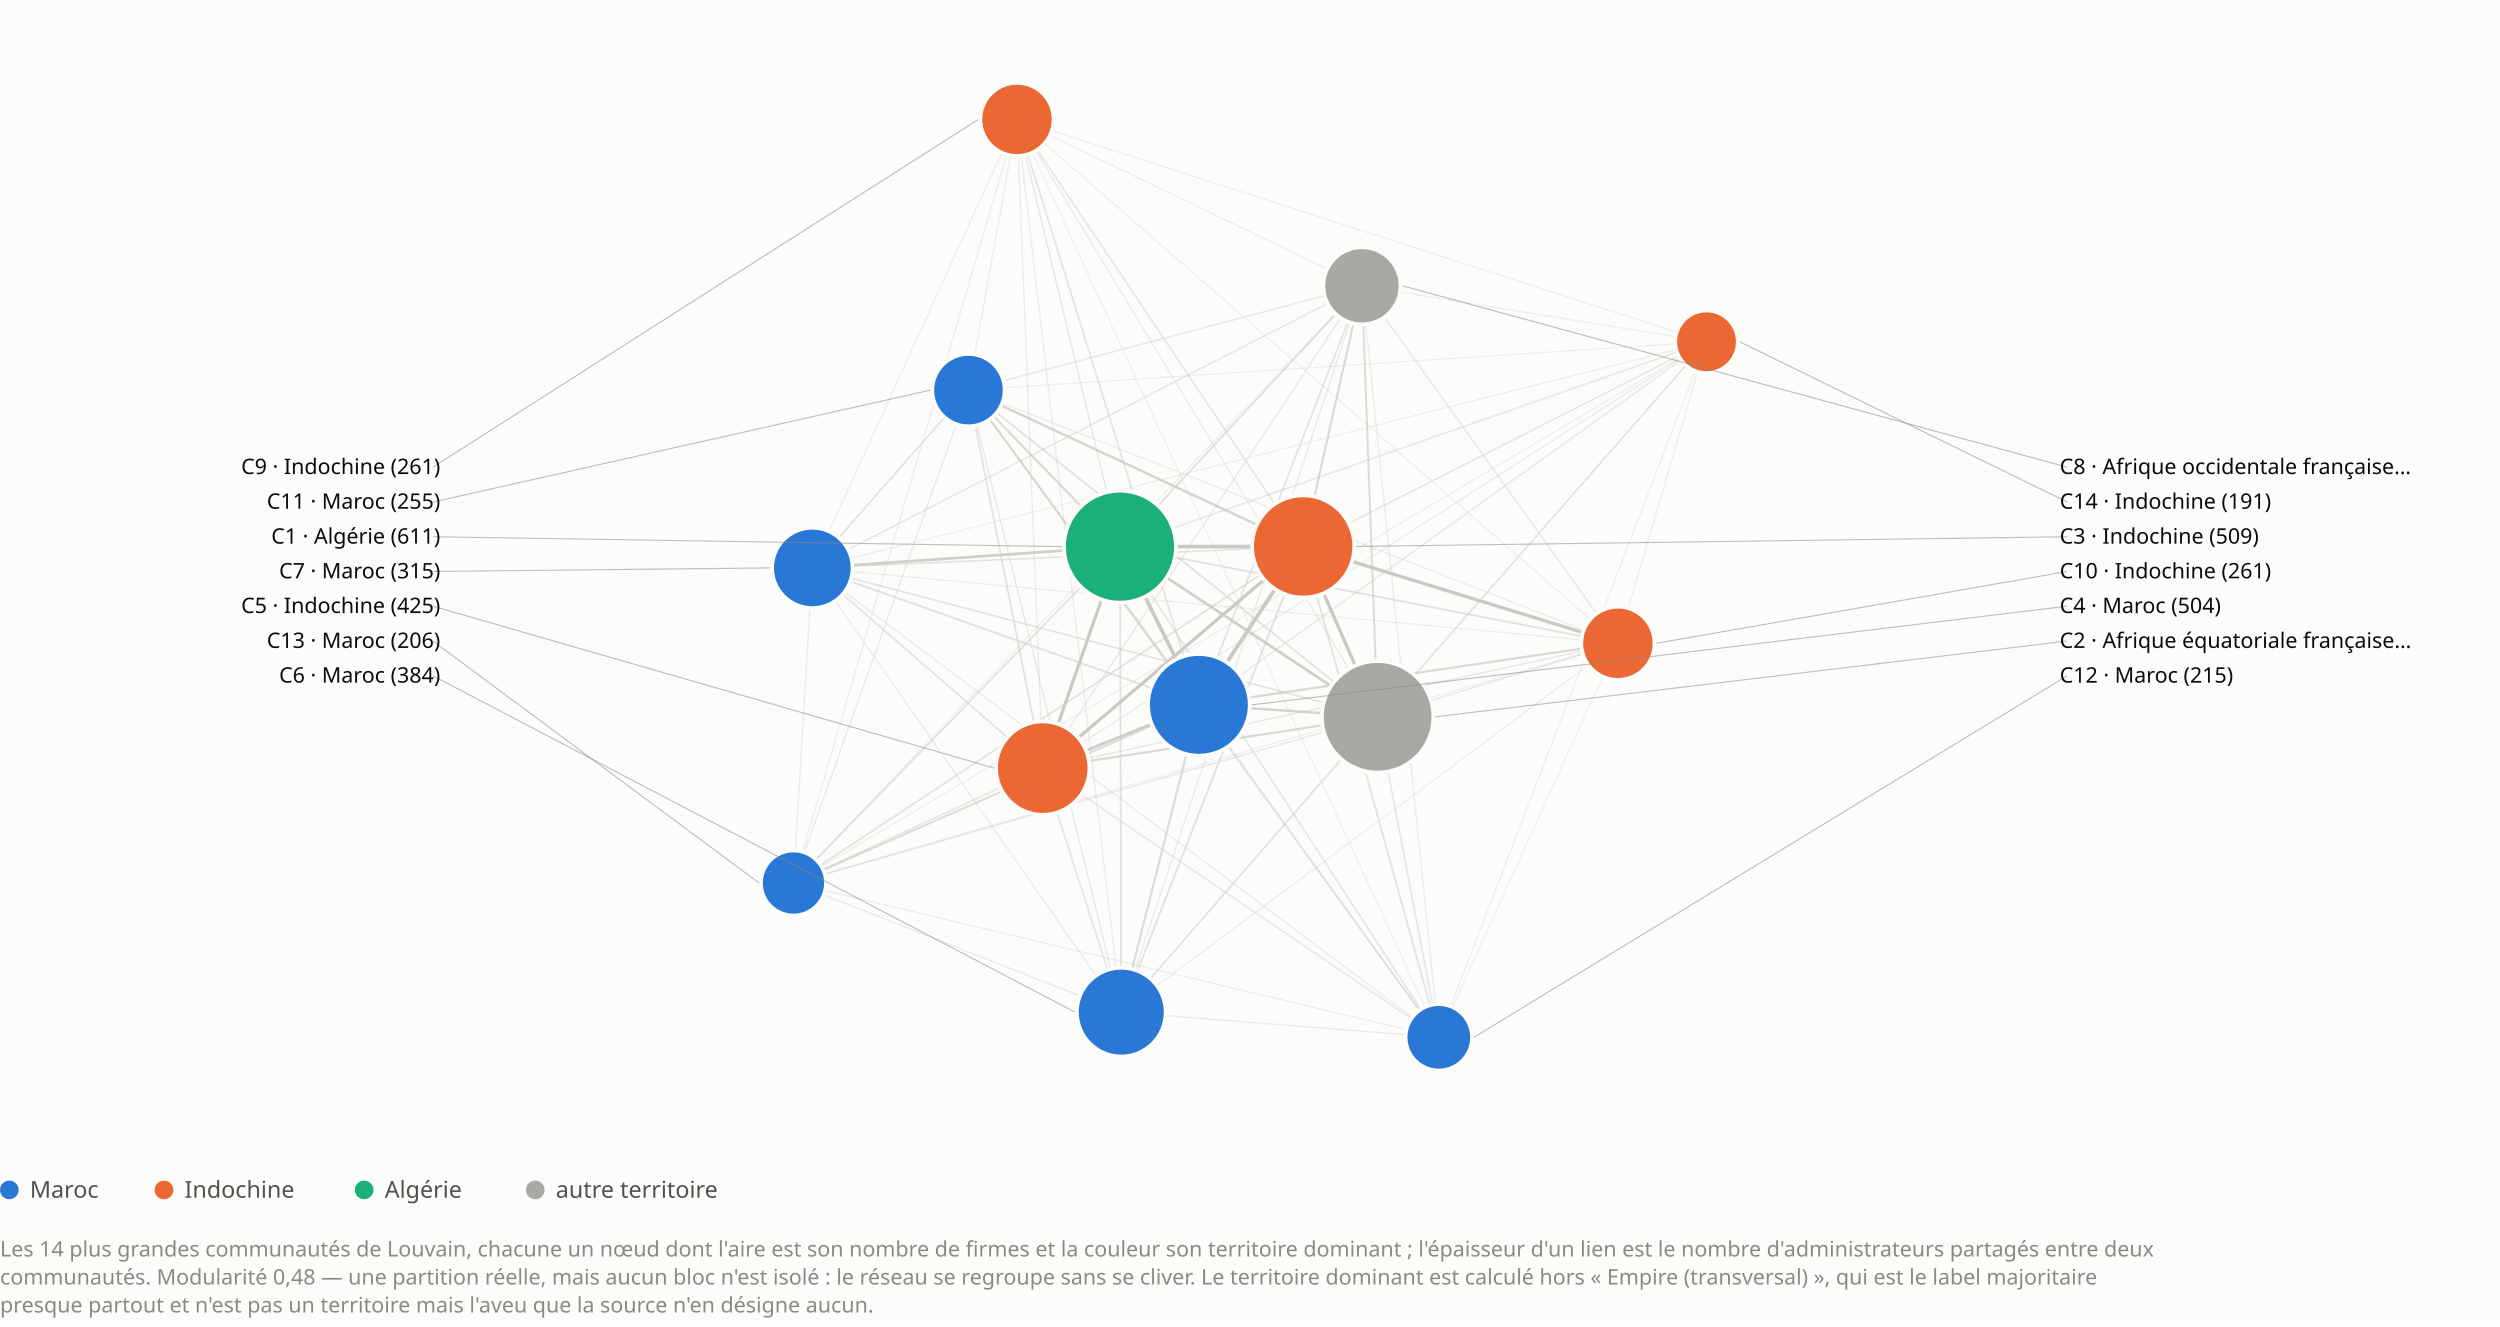
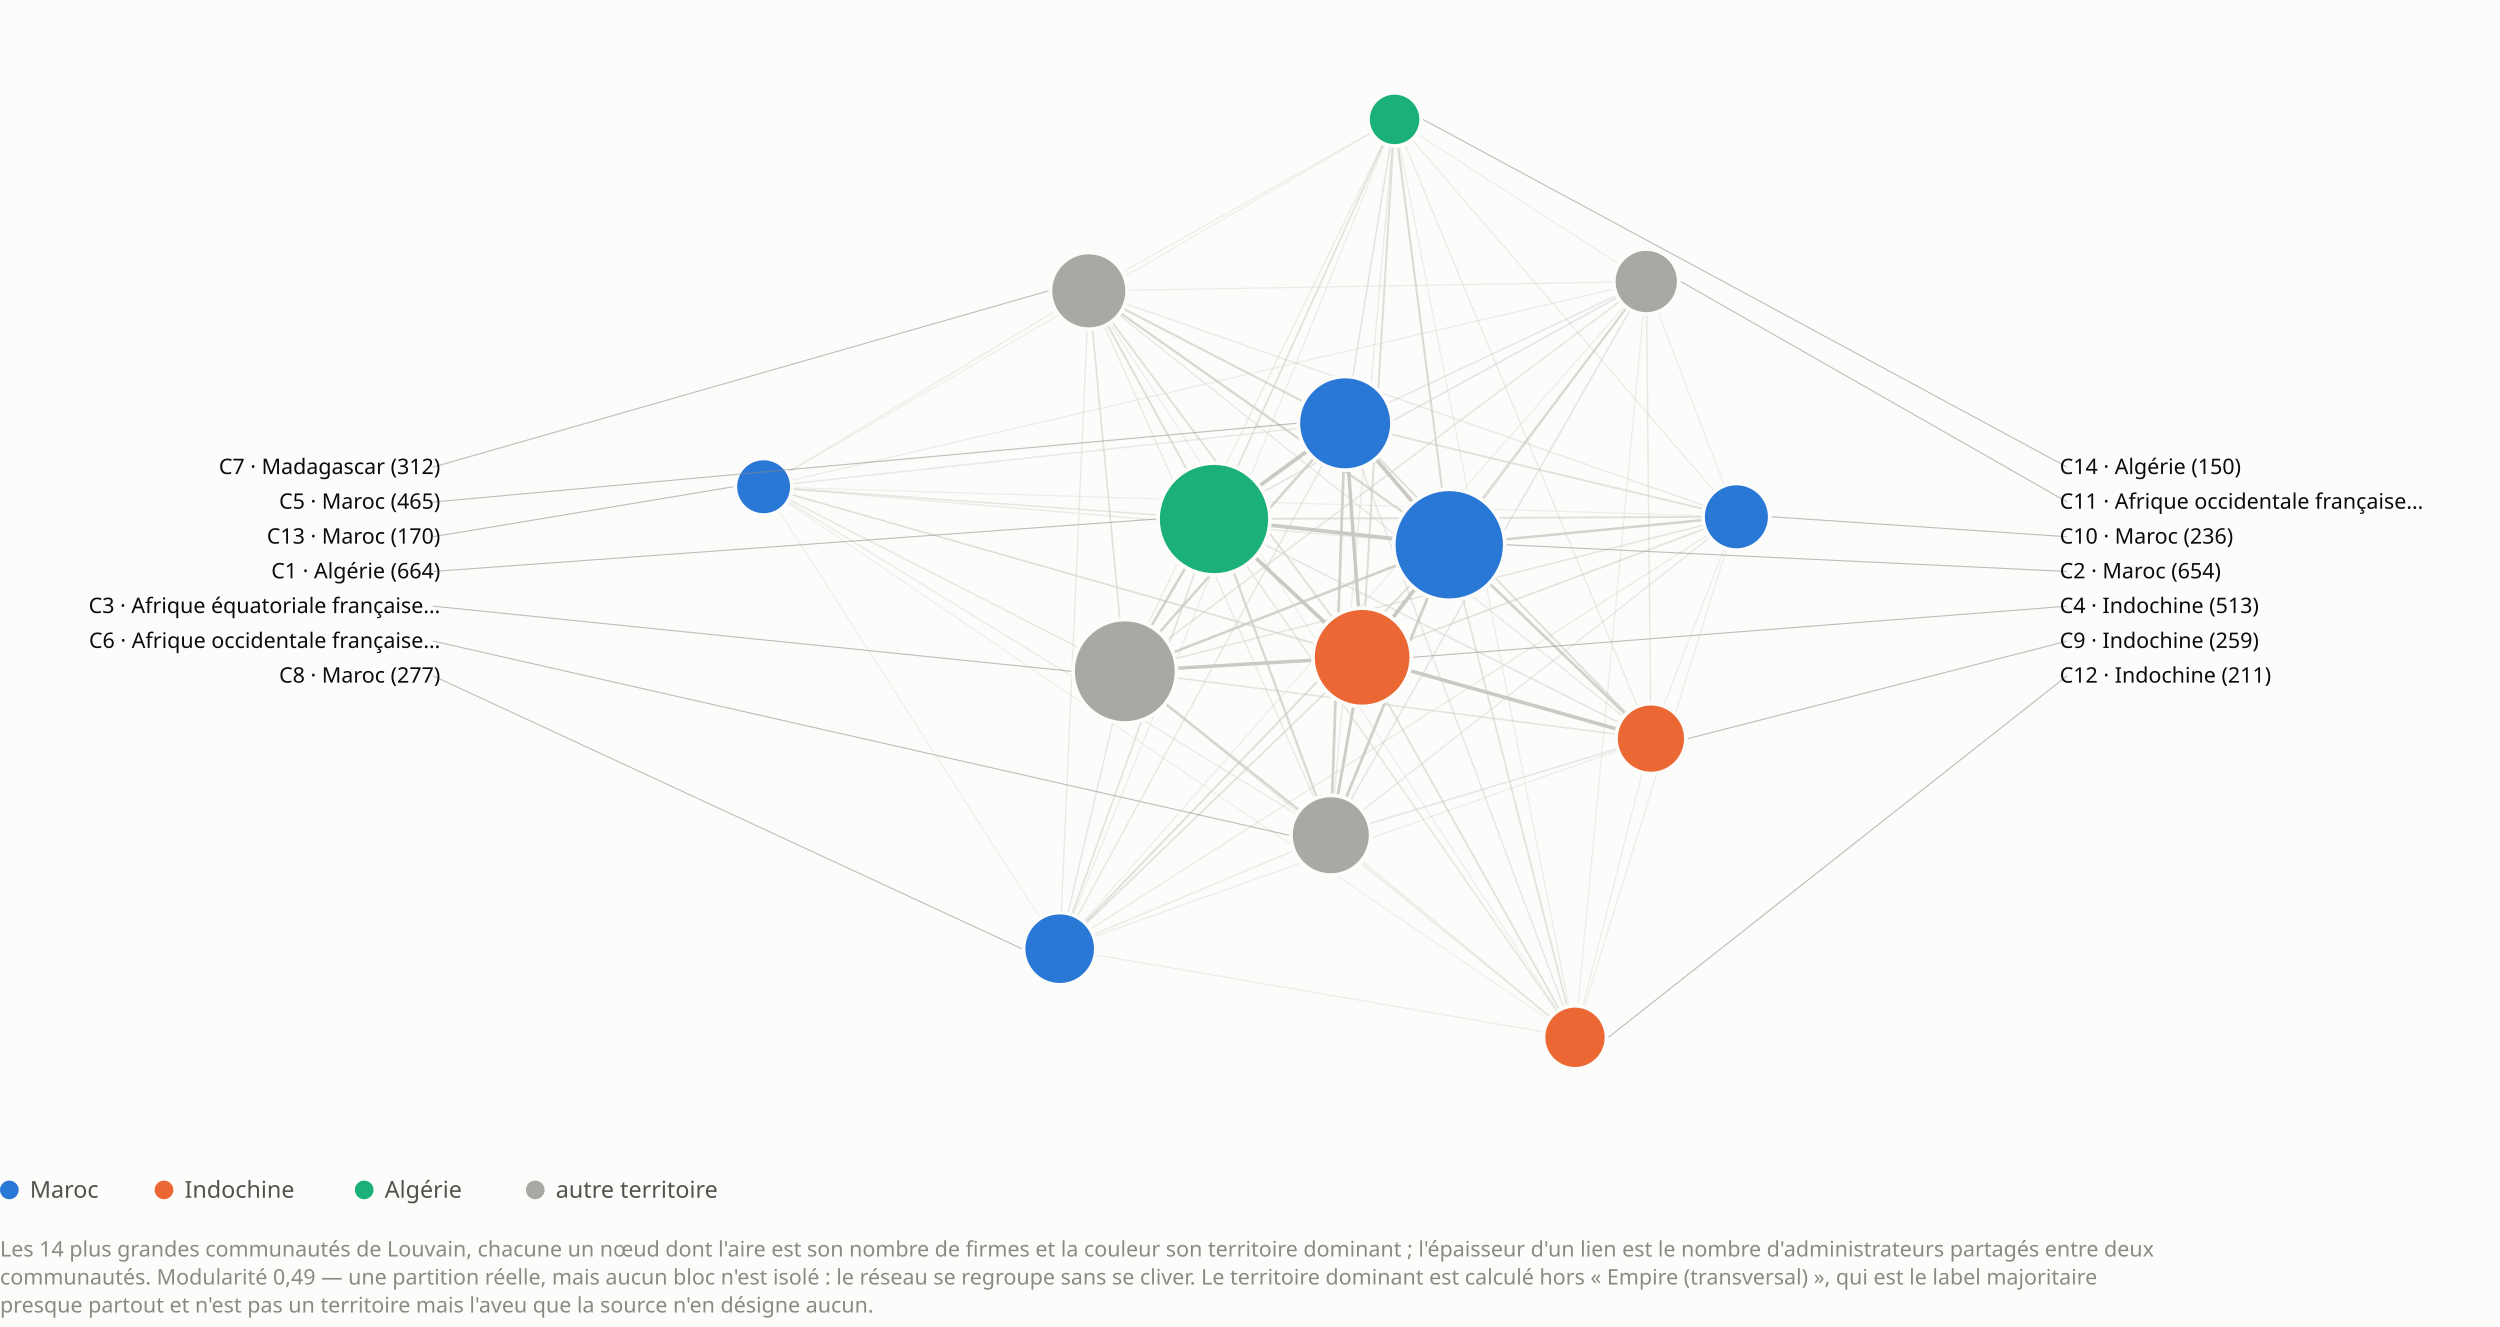
<svg xmlns="http://www.w3.org/2000/svg" viewBox="0 0 1340 711" width="1340" height="711" role="img" aria-label="Ossature entre communautés">
  <rect width="1340" height="711" fill="#fcfcfb" />
  <g stroke="#c9c8c2" fill="none">
-     <path d="M600.3 293.0L738.4 384.2" stroke-width="1.48" stroke-opacity="0.856" />
-     <path d="M600.3 293.0L698.5 292.9" stroke-width="1.98" stroke-opacity="0.992" />
-     <path d="M600.3 293.0L642.6 377.8M698.5 292.9L642.6 377.8" stroke-width="2.00" stroke-opacity="0.992" />
-     <path d="M600.3 293.0L558.9 411.7" stroke-width="1.68" stroke-opacity="0.992" />
-     <path d="M600.3 293.0L601.0 542.5" stroke-width="0.95" stroke-opacity="0.497" />
-     <path d="M600.3 293.0L435.4 304.4" stroke-width="1.49" stroke-opacity="0.867" />
-     <path d="M600.3 293.0L730.0 153.2" stroke-width="1.01" stroke-opacity="0.537" />
-     <path d="M600.3 293.0L545.1 64.0" stroke-width="0.82" stroke-opacity="0.409" />
-     <path d="M600.3 293.0L867.2 344.8" stroke-width="0.98" stroke-opacity="0.514" />
-     <path d="M600.3 293.0L519.1 209.1" stroke-width="1.18" stroke-opacity="0.651" />
-     <path d="M600.3 293.0L771.2 556.0" stroke-width="0.89" stroke-opacity="0.455" />
-     <path d="M600.3 293.0L425.3 473.3" stroke-width="0.97" stroke-opacity="0.507" />
-     <path d="M600.3 293.0L914.7 183.2" stroke-width="0.84" stroke-opacity="0.424" />
-     <path d="M738.4 384.2L698.5 292.9" stroke-width="1.80" stroke-opacity="0.992" />
-     <path d="M738.4 384.2L642.6 377.8" stroke-width="1.34" stroke-opacity="0.763" />
-     <path d="M738.4 384.2L558.9 411.7" stroke-width="1.20" stroke-opacity="0.670" />
-     <path d="M738.4 384.2L601.0 542.5" stroke-width="0.81" stroke-opacity="0.399" />
-     <path d="M738.4 384.2L435.4 304.4" stroke-width="0.92" stroke-opacity="0.474" />
-     <path d="M738.4 384.2L730.0 153.2" stroke-width="1.12" stroke-opacity="0.613" />
-     <path d="M738.4 384.2L545.1 64.0M558.9 411.7L545.1 64.0" stroke-width="0.74" stroke-opacity="0.354" />
-     <path d="M738.4 384.2L867.2 344.8" stroke-width="0.81" stroke-opacity="0.398" />
-     <path d="M738.4 384.2L519.1 209.1" stroke-width="0.95" stroke-opacity="0.498" />
-     <path d="M738.4 384.2L771.2 556.0" stroke-width="0.86" stroke-opacity="0.436" />
-     <path d="M738.4 384.2L425.3 473.3" stroke-width="0.81" stroke-opacity="0.402" />
-     <path d="M738.4 384.2L914.7 183.2" stroke-width="0.78" stroke-opacity="0.377" />
-     <path d="M698.5 292.9L558.9 411.7" stroke-width="1.71" stroke-opacity="0.992" />
-     <path d="M698.5 292.9L601.0 542.5" stroke-width="1.00" stroke-opacity="0.531" />
-     <path d="M698.5 292.9L435.4 304.4M558.9 411.7L601.0 542.5" stroke-width="0.90" stroke-opacity="0.464" />
-     <path d="M698.5 292.9L730.0 153.2" stroke-width="1.16" stroke-opacity="0.637" />
-     <path d="M698.5 292.9L545.1 64.0" stroke-width="0.89" stroke-opacity="0.454" />
-     <path d="M698.5 292.9L867.2 344.8" stroke-width="1.78" stroke-opacity="0.992" />
-     <path d="M698.5 292.9L519.1 209.1" stroke-width="1.32" stroke-opacity="0.753" />
-     <path d="M698.5 292.9L771.2 556.0" stroke-width="0.96" stroke-opacity="0.500" />
-     <path d="M698.5 292.9L425.3 473.3" stroke-width="0.96" stroke-opacity="0.504" />
-     <path d="M698.5 292.9L914.7 183.2" stroke-width="0.86" stroke-opacity="0.437" />
-     <path d="M642.6 377.8L558.9 411.7" stroke-width="1.55" stroke-opacity="0.908" />
-     <path d="M642.6 377.8L601.0 542.5" stroke-width="1.15" stroke-opacity="0.630" />
-     <path d="M642.6 377.8L435.4 304.4" stroke-width="0.99" stroke-opacity="0.521" />
-     <path d="M642.6 377.8L730.0 153.2" stroke-width="0.92" stroke-opacity="0.478" />
-     <path d="M642.6 377.8L545.1 64.0" stroke-width="0.91" stroke-opacity="0.469" />
-     <path d="M642.6 377.8L867.2 344.8" stroke-width="1.20" stroke-opacity="0.666" />
-     <path d="M642.6 377.8L519.1 209.1" stroke-width="1.17" stroke-opacity="0.645" />
-     <path d="M642.6 377.8L771.2 556.0" stroke-width="0.92" stroke-opacity="0.473" />
-     <path d="M642.6 377.8L425.3 473.3" stroke-width="1.11" stroke-opacity="0.604" />
-     <path d="M642.6 377.8L914.7 183.2" stroke-width="0.80" stroke-opacity="0.395" />
-     <path d="M558.9 411.7L435.4 304.4" stroke-width="0.94" stroke-opacity="0.490" />
-     <path d="M558.9 411.7L730.0 153.2M519.1 209.1L425.3 473.3" stroke-width="0.76" stroke-opacity="0.368" />
-     <path d="M558.9 411.7L867.2 344.8" stroke-width="0.80" stroke-opacity="0.396" />
-     <path d="M558.9 411.7L519.1 209.1" stroke-width="0.97" stroke-opacity="0.509" />
-     <path d="M558.9 411.7L771.2 556.0" stroke-width="0.84" stroke-opacity="0.421" />
-     <path d="M558.9 411.7L425.3 473.3" stroke-width="0.86" stroke-opacity="0.431" />
-     <path d="M558.9 411.7L914.7 183.2M601.0 542.5L545.1 64.0" stroke-width="0.73" stroke-opacity="0.346" />
-     <path d="M601.0 542.5L435.4 304.4" stroke-width="0.74" stroke-opacity="0.349" />
-     <path d="M601.0 542.5L730.0 153.2M601.0 542.5L771.2 556.0" stroke-width="0.73" stroke-opacity="0.348" />
-     <path d="M601.0 542.5L867.2 344.8M435.4 304.4L545.1 64.0" stroke-width="0.68" stroke-opacity="0.310" />
-     <path d="M601.0 542.5L519.1 209.1" stroke-width="0.78" stroke-opacity="0.382" />
-     <path d="M601.0 542.5L425.3 473.3" stroke-width="0.77" stroke-opacity="0.370" />
-     <path d="M601.0 542.5L914.7 183.2" stroke-width="0.69" stroke-opacity="0.319" />
-     <path d="M435.4 304.4L730.0 153.2" stroke-width="0.84" stroke-opacity="0.419" />
-     <path d="M435.4 304.4L867.2 344.8" stroke-width="0.70" stroke-opacity="0.324" />
-     <path d="M435.4 304.4L519.1 209.1" stroke-width="0.94" stroke-opacity="0.491" />
-     <path d="M435.4 304.4L771.2 556.0" stroke-width="0.73" stroke-opacity="0.347" />
-     <path d="M435.4 304.4L425.3 473.3" stroke-width="0.75" stroke-opacity="0.359" />
-     <path d="M435.4 304.4L914.7 183.2" stroke-width="0.65" stroke-opacity="0.291" />
-     <path d="M730.0 153.2L545.1 64.0" stroke-width="0.68" stroke-opacity="0.312" />
-     <path d="M730.0 153.2L867.2 344.8" stroke-width="0.81" stroke-opacity="0.397" />
-     <path d="M730.0 153.2L519.1 209.1" stroke-width="0.83" stroke-opacity="0.414" />
-     <path d="M730.0 153.2L771.2 556.0" stroke-width="0.74" stroke-opacity="0.351" />
-     <path d="M730.0 153.2L425.3 473.3" stroke-width="0.66" stroke-opacity="0.296" />
-     <path d="M730.0 153.2L914.7 183.2M771.2 556.0L425.3 473.3" stroke-width="0.68" stroke-opacity="0.314" />
-     <path d="M545.1 64.0L867.2 344.8M867.2 344.8L425.3 473.3" stroke-width="0.65" stroke-opacity="0.290" />
-     <path d="M545.1 64.0L519.1 209.1" stroke-width="0.71" stroke-opacity="0.330" />
-     <path d="M545.1 64.0L771.2 556.0" stroke-width="0.64" stroke-opacity="0.282" />
-     <path d="M545.1 64.0L425.3 473.3M867.2 344.8L914.7 183.2" stroke-width="0.69" stroke-opacity="0.316" />
-     <path d="M545.1 64.0L914.7 183.2" stroke-width="0.66" stroke-opacity="0.294" />
-     <path d="M867.2 344.8L519.1 209.1" stroke-width="0.70" stroke-opacity="0.326" />
-     <path d="M867.2 344.8L771.2 556.0" stroke-width="0.64" stroke-opacity="0.284" />
-     <path d="M519.1 209.1L771.2 556.0" stroke-width="0.71" stroke-opacity="0.331" />
-     <path d="M519.1 209.1L914.7 183.2" stroke-width="0.64" stroke-opacity="0.286" />
-     <path d="M771.2 556.0L914.7 183.2" stroke-width="0.66" stroke-opacity="0.295" />
-     <path d="M425.3 473.3L914.7 183.2" stroke-width="0.65" stroke-opacity="0.287" />
+     <path d="M650.7 278.2L776.8 292.0M650.7 278.2L730.1 352.3M650.7 278.2L721.0 226.9M776.8 292.0L730.1 352.3M776.8 292.0L721.0 226.9" stroke-width="2.00" stroke-opacity="0.992" />
+     <path d="M650.7 278.2L602.9 359.8" stroke-width="1.39" stroke-opacity="0.795" />
+     <path d="M650.7 278.2L713.3 447.7" stroke-width="1.25" stroke-opacity="0.699" />
+     <path d="M650.7 278.2L583.6 155.9" stroke-width="1.07" stroke-opacity="0.578" />
+     <path d="M650.7 278.2L568.0 508.5M730.1 352.3L930.7 277.0" stroke-width="0.94" stroke-opacity="0.492" />
+     <path d="M650.7 278.2L884.9 395.9" stroke-width="0.86" stroke-opacity="0.432" />
+     <path d="M650.7 278.2L930.7 277.0M721.0 226.9L884.9 395.9" stroke-width="1.04" stroke-opacity="0.556" />
+     <path d="M650.7 278.2L882.4 150.9" stroke-width="0.89" stroke-opacity="0.452" />
+     <path d="M650.7 278.2L844.2 556.0M602.9 359.8L882.4 150.9" stroke-width="0.87" stroke-opacity="0.441" />
+     <path d="M650.7 278.2L409.3 260.9" stroke-width="0.85" stroke-opacity="0.426" />
+     <path d="M650.7 278.2L747.5 64.0" stroke-width="0.96" stroke-opacity="0.502" />
+     <path d="M776.8 292.0L602.9 359.8" stroke-width="1.40" stroke-opacity="0.806" />
+     <path d="M776.8 292.0L713.3 447.7" stroke-width="1.49" stroke-opacity="0.864" />
+     <path d="M776.8 292.0L583.6 155.9" stroke-width="1.25" stroke-opacity="0.703" />
+     <path d="M776.8 292.0L568.0 508.5" stroke-width="1.06" stroke-opacity="0.570" />
+     <path d="M776.8 292.0L884.9 395.9" stroke-width="1.44" stroke-opacity="0.834" />
+     <path d="M776.8 292.0L930.7 277.0" stroke-width="1.35" stroke-opacity="0.768" />
+     <path d="M776.8 292.0L882.4 150.9M721.0 226.9L930.7 277.0" stroke-width="1.01" stroke-opacity="0.535" />
+     <path d="M776.8 292.0L844.2 556.0M602.9 359.8L583.6 155.9" stroke-width="0.96" stroke-opacity="0.500" />
+     <path d="M776.8 292.0L409.3 260.9M583.6 155.9L568.0 508.5" stroke-width="0.75" stroke-opacity="0.362" />
+     <path d="M776.8 292.0L747.5 64.0" stroke-width="1.14" stroke-opacity="0.629" />
+     <path d="M602.9 359.8L730.1 352.3" stroke-width="1.85" stroke-opacity="0.992" />
+     <path d="M602.9 359.8L721.0 226.9" stroke-width="1.35" stroke-opacity="0.770" />
+     <path d="M602.9 359.8L713.3 447.7" stroke-width="1.29" stroke-opacity="0.726" />
+     <path d="M602.9 359.8L568.0 508.5" stroke-width="0.81" stroke-opacity="0.401" />
+     <path d="M602.9 359.8L884.9 395.9" stroke-width="0.90" stroke-opacity="0.459" />
+     <path d="M602.9 359.8L930.7 277.0" stroke-width="0.86" stroke-opacity="0.436" />
+     <path d="M602.9 359.8L844.2 556.0" stroke-width="0.76" stroke-opacity="0.365" />
+     <path d="M602.9 359.8L409.3 260.9M721.0 226.9L568.0 508.5" stroke-width="0.82" stroke-opacity="0.404" />
+     <path d="M602.9 359.8L747.5 64.0M713.3 447.7L844.2 556.0" stroke-width="0.74" stroke-opacity="0.349" />
+     <path d="M730.1 352.3L721.0 226.9" stroke-width="1.84" stroke-opacity="0.992" />
+     <path d="M730.1 352.3L713.3 447.7" stroke-width="1.55" stroke-opacity="0.904" />
+     <path d="M730.1 352.3L583.6 155.9" stroke-width="1.02" stroke-opacity="0.544" />
+     <path d="M730.1 352.3L568.0 508.5" stroke-width="0.95" stroke-opacity="0.497" />
+     <path d="M730.1 352.3L884.9 395.9" stroke-width="1.95" stroke-opacity="0.992" />
+     <path d="M730.1 352.3L882.4 150.9" stroke-width="1.00" stroke-opacity="0.531" />
+     <path d="M730.1 352.3L844.2 556.0" stroke-width="0.99" stroke-opacity="0.526" />
+     <path d="M730.1 352.3L409.3 260.9" stroke-width="0.88" stroke-opacity="0.451" />
+     <path d="M730.1 352.3L747.5 64.0" stroke-width="1.08" stroke-opacity="0.588" />
+     <path d="M721.0 226.9L713.3 447.7" stroke-width="1.45" stroke-opacity="0.839" />
+     <path d="M721.0 226.9L583.6 155.9" stroke-width="1.15" stroke-opacity="0.634" />
+     <path d="M721.0 226.9L882.4 150.9" stroke-width="0.83" stroke-opacity="0.416" />
+     <path d="M721.0 226.9L844.2 556.0" stroke-width="0.82" stroke-opacity="0.406" />
+     <path d="M721.0 226.9L409.3 260.9" stroke-width="0.80" stroke-opacity="0.392" />
+     <path d="M721.0 226.9L747.5 64.0" stroke-width="0.88" stroke-opacity="0.447" />
+     <path d="M713.3 447.7L583.6 155.9" stroke-width="0.77" stroke-opacity="0.370" />
+     <path d="M713.3 447.7L568.0 508.5" stroke-width="0.76" stroke-opacity="0.369" />
+     <path d="M713.3 447.7L884.9 395.9" stroke-width="0.85" stroke-opacity="0.427" />
+     <path d="M713.3 447.7L930.7 277.0" stroke-width="0.79" stroke-opacity="0.386" />
+     <path d="M713.3 447.7L882.4 150.9" stroke-width="0.86" stroke-opacity="0.437" />
+     <path d="M713.3 447.7L409.3 260.9" stroke-width="0.74" stroke-opacity="0.355" />
+     <path d="M713.3 447.7L747.5 64.0" stroke-width="0.73" stroke-opacity="0.345" />
+     <path d="M583.6 155.9L884.9 395.9" stroke-width="0.77" stroke-opacity="0.375" />
+     <path d="M583.6 155.9L930.7 277.0" stroke-width="0.78" stroke-opacity="0.376" />
+     <path d="M583.6 155.9L882.4 150.9" stroke-width="0.69" stroke-opacity="0.318" />
+     <path d="M583.6 155.9L844.2 556.0M884.9 395.9L930.7 277.0" stroke-width="0.67" stroke-opacity="0.303" />
+     <path d="M583.6 155.9L409.3 260.9" stroke-width="0.71" stroke-opacity="0.335" />
+     <path d="M583.6 155.9L747.5 64.0M844.2 556.0L747.5 64.0" stroke-width="0.68" stroke-opacity="0.311" />
+     <path d="M568.0 508.5L884.9 395.9M930.7 277.0L844.2 556.0" stroke-width="0.68" stroke-opacity="0.314" />
+     <path d="M568.0 508.5L930.7 277.0" stroke-width="0.75" stroke-opacity="0.359" />
+     <path d="M568.0 508.5L882.4 150.9" stroke-width="0.68" stroke-opacity="0.312" />
+     <path d="M568.0 508.5L844.2 556.0" stroke-width="0.68" stroke-opacity="0.308" />
+     <path d="M568.0 508.5L409.3 260.9" stroke-width="0.64" stroke-opacity="0.285" />
+     <path d="M568.0 508.5L747.5 64.0" stroke-width="0.66" stroke-opacity="0.297" />
+     <path d="M884.9 395.9L882.4 150.9" stroke-width="0.81" stroke-opacity="0.400" />
+     <path d="M884.9 395.9L844.2 556.0" stroke-width="0.67" stroke-opacity="0.307" />
+     <path d="M884.9 395.9L409.3 260.9" stroke-width="0.63" stroke-opacity="0.280" />
+     <path d="M884.9 395.9L747.5 64.0" stroke-width="0.74" stroke-opacity="0.352" />
+     <path d="M930.7 277.0L882.4 150.9" stroke-width="0.66" stroke-opacity="0.295" />
+     <path d="M930.7 277.0L409.3 260.9" stroke-width="0.64" stroke-opacity="0.286" />
+     <path d="M930.7 277.0L747.5 64.0" stroke-width="0.72" stroke-opacity="0.336" />
+     <path d="M882.4 150.9L844.2 556.0" stroke-width="0.69" stroke-opacity="0.315" />
+     <path d="M882.4 150.9L409.3 260.9" stroke-width="0.69" stroke-opacity="0.317" />
+     <path d="M882.4 150.9L747.5 64.0" stroke-width="0.66" stroke-opacity="0.294" />
+     <path d="M844.2 556.0L409.3 260.9" stroke-width="0.63" stroke-opacity="0.275" />
+     <path d="M409.3 260.9L747.5 64.0" stroke-width="0.65" stroke-opacity="0.290" />
  </g>
  <g>
-     <circle class="nd" data-id="C1" cx="600.3" cy="293.0" r="30.00" fill="#1baf7a" stroke="#fcfcfb" stroke-width="2" />
-     <circle class="nd" data-id="C2" cx="738.4" cy="384.2" r="29.88" fill="#a9a8a2" stroke="#fcfcfb" stroke-width="2" />
-     <circle class="nd" data-id="C3" cx="698.5" cy="292.9" r="27.38" fill="#eb6834" stroke="#fcfcfb" stroke-width="2" />
-     <circle class="nd" data-id="C4" cx="642.6" cy="377.8" r="27.25" fill="#2a78d6" stroke="#fcfcfb" stroke-width="2" />
-     <circle class="nd" data-id="C5" cx="558.9" cy="411.7" r="25.02" fill="#eb6834" stroke="#fcfcfb" stroke-width="2" />
-     <circle class="nd" data-id="C6" cx="601.0" cy="542.5" r="23.78" fill="#2a78d6" stroke="#fcfcfb" stroke-width="2" />
-     <circle class="nd" data-id="C7" cx="435.4" cy="304.4" r="21.54" fill="#2a78d6" stroke="#fcfcfb" stroke-width="2" />
-     <circle class="nd" data-id="C8" cx="730.0" cy="153.2" r="20.67" fill="#a9a8a2" stroke="#fcfcfb" stroke-width="2" />
-     <circle class="nd" data-id="C9" cx="545.1" cy="64.0" r="19.61" fill="#eb6834" stroke="#fcfcfb" stroke-width="2" />
-     <circle class="nd" data-id="C10" cx="867.2" cy="344.8" r="19.61" fill="#eb6834" stroke="#fcfcfb" stroke-width="2" />
-     <circle class="nd" data-id="C11" cx="519.1" cy="209.1" r="19.38" fill="#2a78d6" stroke="#fcfcfb" stroke-width="2" />
-     <circle class="nd" data-id="C12" cx="771.2" cy="556.0" r="17.80" fill="#2a78d6" stroke="#fcfcfb" stroke-width="2" />
-     <circle class="nd" data-id="C13" cx="425.3" cy="473.3" r="17.42" fill="#2a78d6" stroke="#fcfcfb" stroke-width="2" />
-     <circle class="nd" data-id="C14" cx="914.7" cy="183.2" r="16.77" fill="#eb6834" stroke="#fcfcfb" stroke-width="2" />
+     <circle class="nd" data-id="C1" cx="650.7" cy="278.2" r="30.00" fill="#1baf7a" stroke="#fcfcfb" stroke-width="2" />
+     <circle class="nd" data-id="C2" cx="776.8" cy="292.0" r="29.77" fill="#2a78d6" stroke="#fcfcfb" stroke-width="2" />
+     <circle class="nd" data-id="C3" cx="602.9" cy="359.8" r="27.75" fill="#a9a8a2" stroke="#fcfcfb" stroke-width="2" />
+     <circle class="nd" data-id="C4" cx="730.1" cy="352.3" r="26.37" fill="#eb6834" stroke="#fcfcfb" stroke-width="2" />
+     <circle class="nd" data-id="C5" cx="721.0" cy="226.9" r="25.11" fill="#2a78d6" stroke="#fcfcfb" stroke-width="2" />
+     <circle class="nd" data-id="C6" cx="713.3" cy="447.7" r="21.37" fill="#a9a8a2" stroke="#fcfcfb" stroke-width="2" />
+     <circle class="nd" data-id="C7" cx="583.6" cy="155.9" r="20.56" fill="#a9a8a2" stroke="#fcfcfb" stroke-width="2" />
+     <circle class="nd" data-id="C8" cx="568.0" cy="508.5" r="19.38" fill="#2a78d6" stroke="#fcfcfb" stroke-width="2" />
+     <circle class="nd" data-id="C9" cx="884.9" cy="395.9" r="18.74" fill="#eb6834" stroke="#fcfcfb" stroke-width="2" />
+     <circle class="nd" data-id="C10" cx="930.7" cy="277.0" r="17.89" fill="#2a78d6" stroke="#fcfcfb" stroke-width="2" />
+     <circle class="nd" data-id="C11" cx="882.4" cy="150.9" r="17.42" fill="#a9a8a2" stroke="#fcfcfb" stroke-width="2" />
+     <circle class="nd" data-id="C12" cx="844.2" cy="556.0" r="16.91" fill="#eb6834" stroke="#fcfcfb" stroke-width="2" />
+     <circle class="nd" data-id="C13" cx="409.3" cy="260.9" r="15.18" fill="#2a78d6" stroke="#fcfcfb" stroke-width="2" />
+     <circle class="nd" data-id="C14" cx="747.5" cy="64.0" r="14.26" fill="#1baf7a" stroke="#fcfcfb" stroke-width="2" />
  </g>
-   <line x1="232.0" y1="250.4" x2="524.4" y2="64.0" stroke="#8a8983" stroke-width="0.6" stroke-opacity="0.55" />
-   <line x1="232.0" y1="269.1" x2="498.7" y2="209.1" stroke="#8a8983" stroke-width="0.6" stroke-opacity="0.55" />
-   <line x1="232.0" y1="287.7" x2="569.3" y2="293.0" stroke="#8a8983" stroke-width="0.6" stroke-opacity="0.55" />
-   <line x1="232.0" y1="306.3" x2="412.9" y2="304.4" stroke="#8a8983" stroke-width="0.6" stroke-opacity="0.55" />
-   <line x1="232.0" y1="324.9" x2="532.9" y2="411.7" stroke="#8a8983" stroke-width="0.6" stroke-opacity="0.55" />
-   <line x1="232.0" y1="343.6" x2="406.9" y2="473.3" stroke="#8a8983" stroke-width="0.6" stroke-opacity="0.55" />
-   <line x1="232.0" y1="362.2" x2="576.2" y2="542.5" stroke="#8a8983" stroke-width="0.6" stroke-opacity="0.55" />
-   <line x1="1108.0" y1="250.4" x2="751.7" y2="153.2" stroke="#8a8983" stroke-width="0.6" stroke-opacity="0.55" />
-   <line x1="1108.0" y1="269.1" x2="932.5" y2="183.2" stroke="#8a8983" stroke-width="0.6" stroke-opacity="0.55" />
-   <line x1="1108.0" y1="287.7" x2="726.8" y2="292.9" stroke="#8a8983" stroke-width="0.6" stroke-opacity="0.55" />
-   <line x1="1108.0" y1="306.3" x2="887.8" y2="344.8" stroke="#8a8983" stroke-width="0.6" stroke-opacity="0.55" />
-   <line x1="1108.0" y1="324.9" x2="670.9" y2="377.8" stroke="#8a8983" stroke-width="0.6" stroke-opacity="0.55" />
-   <line x1="1108.0" y1="343.6" x2="769.3" y2="384.2" stroke="#8a8983" stroke-width="0.6" stroke-opacity="0.55" />
-   <line x1="1108.0" y1="362.2" x2="790.0" y2="556.0" stroke="#8a8983" stroke-width="0.6" stroke-opacity="0.55" />
+   <line x1="232.0" y1="250.4" x2="562.0" y2="155.9" stroke="#8a8983" stroke-width="0.6" stroke-opacity="0.55" />
+   <line x1="232.0" y1="269.1" x2="694.9" y2="226.9" stroke="#8a8983" stroke-width="0.6" stroke-opacity="0.55" />
+   <line x1="232.0" y1="287.7" x2="393.1" y2="260.9" stroke="#8a8983" stroke-width="0.6" stroke-opacity="0.55" />
+   <line x1="232.0" y1="306.3" x2="619.7" y2="278.2" stroke="#8a8983" stroke-width="0.6" stroke-opacity="0.55" />
+   <line x1="232.0" y1="324.9" x2="574.2" y2="359.8" stroke="#8a8983" stroke-width="0.6" stroke-opacity="0.55" />
+   <line x1="232.0" y1="343.6" x2="690.9" y2="447.7" stroke="#8a8983" stroke-width="0.6" stroke-opacity="0.55" />
+   <line x1="232.0" y1="362.2" x2="547.7" y2="508.5" stroke="#8a8983" stroke-width="0.6" stroke-opacity="0.55" />
+   <line x1="1108.0" y1="250.4" x2="762.7" y2="64.0" stroke="#8a8983" stroke-width="0.6" stroke-opacity="0.55" />
+   <line x1="1108.0" y1="269.1" x2="900.9" y2="150.9" stroke="#8a8983" stroke-width="0.6" stroke-opacity="0.55" />
+   <line x1="1108.0" y1="287.7" x2="949.6" y2="277.0" stroke="#8a8983" stroke-width="0.6" stroke-opacity="0.55" />
+   <line x1="1108.0" y1="306.3" x2="807.5" y2="292.0" stroke="#8a8983" stroke-width="0.6" stroke-opacity="0.55" />
+   <line x1="1108.0" y1="324.9" x2="757.5" y2="352.3" stroke="#8a8983" stroke-width="0.6" stroke-opacity="0.55" />
+   <line x1="1108.0" y1="343.6" x2="904.7" y2="395.9" stroke="#8a8983" stroke-width="0.6" stroke-opacity="0.55" />
+   <line x1="1108.0" y1="362.2" x2="862.1" y2="556.0" stroke="#8a8983" stroke-width="0.6" stroke-opacity="0.55" />
  <g font-size="11.5" font-family="ui-sans-serif,system-ui,sans-serif" fill="#0b0b0b">
-     <text x="236.0" y="254.1" text-anchor="end">C9 · Indochine (261)</text>
-     <text x="236.0" y="272.7" text-anchor="end">C11 · Maroc (255)</text>
-     <text x="236.0" y="291.4" text-anchor="end">C1 · Algérie (611)</text>
-     <text x="236.0" y="310.0" text-anchor="end">C7 · Maroc (315)</text>
-     <text x="236.0" y="328.6" text-anchor="end">C5 · Indochine (425)</text>
-     <text x="236.0" y="347.3" text-anchor="end">C13 · Maroc (206)</text>
-     <text x="236.0" y="365.9" text-anchor="end">C6 · Maroc (384)</text>
-     <text x="1104.0" y="254.1" text-anchor="start">C8 · Afrique occidentale française…</text>
-     <text x="1104.0" y="272.7" text-anchor="start">C14 · Indochine (191)</text>
-     <text x="1104.0" y="291.4" text-anchor="start">C3 · Indochine (509)</text>
-     <text x="1104.0" y="310.0" text-anchor="start">C10 · Indochine (261)</text>
-     <text x="1104.0" y="328.6" text-anchor="start">C4 · Maroc (504)</text>
-     <text x="1104.0" y="347.3" text-anchor="start">C2 · Afrique équatoriale française…</text>
-     <text x="1104.0" y="365.9" text-anchor="start">C12 · Maroc (215)</text>
+     <text x="236.0" y="254.1" text-anchor="end">C7 · Madagascar (312)</text>
+     <text x="236.0" y="272.7" text-anchor="end">C5 · Maroc (465)</text>
+     <text x="236.0" y="291.4" text-anchor="end">C13 · Maroc (170)</text>
+     <text x="236.0" y="310.0" text-anchor="end">C1 · Algérie (664)</text>
+     <text x="236.0" y="328.6" text-anchor="end">C3 · Afrique équatoriale française…</text>
+     <text x="236.0" y="347.3" text-anchor="end">C6 · Afrique occidentale française…</text>
+     <text x="236.0" y="365.9" text-anchor="end">C8 · Maroc (277)</text>
+     <text x="1104.0" y="254.1" text-anchor="start">C14 · Algérie (150)</text>
+     <text x="1104.0" y="272.7" text-anchor="start">C11 · Afrique occidentale française…</text>
+     <text x="1104.0" y="291.4" text-anchor="start">C10 · Maroc (236)</text>
+     <text x="1104.0" y="310.0" text-anchor="start">C2 · Maroc (654)</text>
+     <text x="1104.0" y="328.6" text-anchor="start">C4 · Indochine (513)</text>
+     <text x="1104.0" y="347.3" text-anchor="start">C9 · Indochine (259)</text>
+     <text x="1104.0" y="365.9" text-anchor="start">C12 · Indochine (211)</text>
  </g>
  <g font-size="12.5" font-family="ui-sans-serif,system-ui,sans-serif" fill="#52514e">
    <circle cx="5.0" cy="637.8" r="5" fill="#2a78d6" />
    <text x="16.0" y="642.0">Maroc</text>
    <circle cx="87.9" cy="637.8" r="5" fill="#eb6834" />
    <text x="98.9" y="642.0">Indochine</text>
    <circle cx="195.2" cy="637.8" r="5" fill="#1baf7a" />
    <text x="206.2" y="642.0">Algérie</text>
    <circle cx="286.9" cy="637.8" r="5" fill="#a9a8a2" />
    <text x="297.9" y="642.0">autre territoire</text>
  </g>
  <g font-size="11.5" font-family="ui-sans-serif,system-ui,sans-serif" fill="#8a8983">
    <text x="0" y="673.5">Les 14 plus grandes communautés de Louvain, chacune un nœud dont l'aire est son nombre de firmes et la couleur son territoire dominant ; l'épaisseur d'un lien est le nombre d'administrateurs partagés entre deux</text>
-     <text x="0" y="688.5">communautés. Modularité 0,48 — une partition réelle, mais aucun bloc n'est isolé : le réseau se regroupe sans se cliver. Le territoire dominant est calculé hors « Empire (transversal) », qui est le label majoritaire</text>
+     <text x="0" y="688.5">communautés. Modularité 0,49 — une partition réelle, mais aucun bloc n'est isolé : le réseau se regroupe sans se cliver. Le territoire dominant est calculé hors « Empire (transversal) », qui est le label majoritaire</text>
    <text x="0" y="703.5">presque partout et n'est pas un territoire mais l'aveu que la source n'en désigne aucun.</text>
  </g>
</svg>
